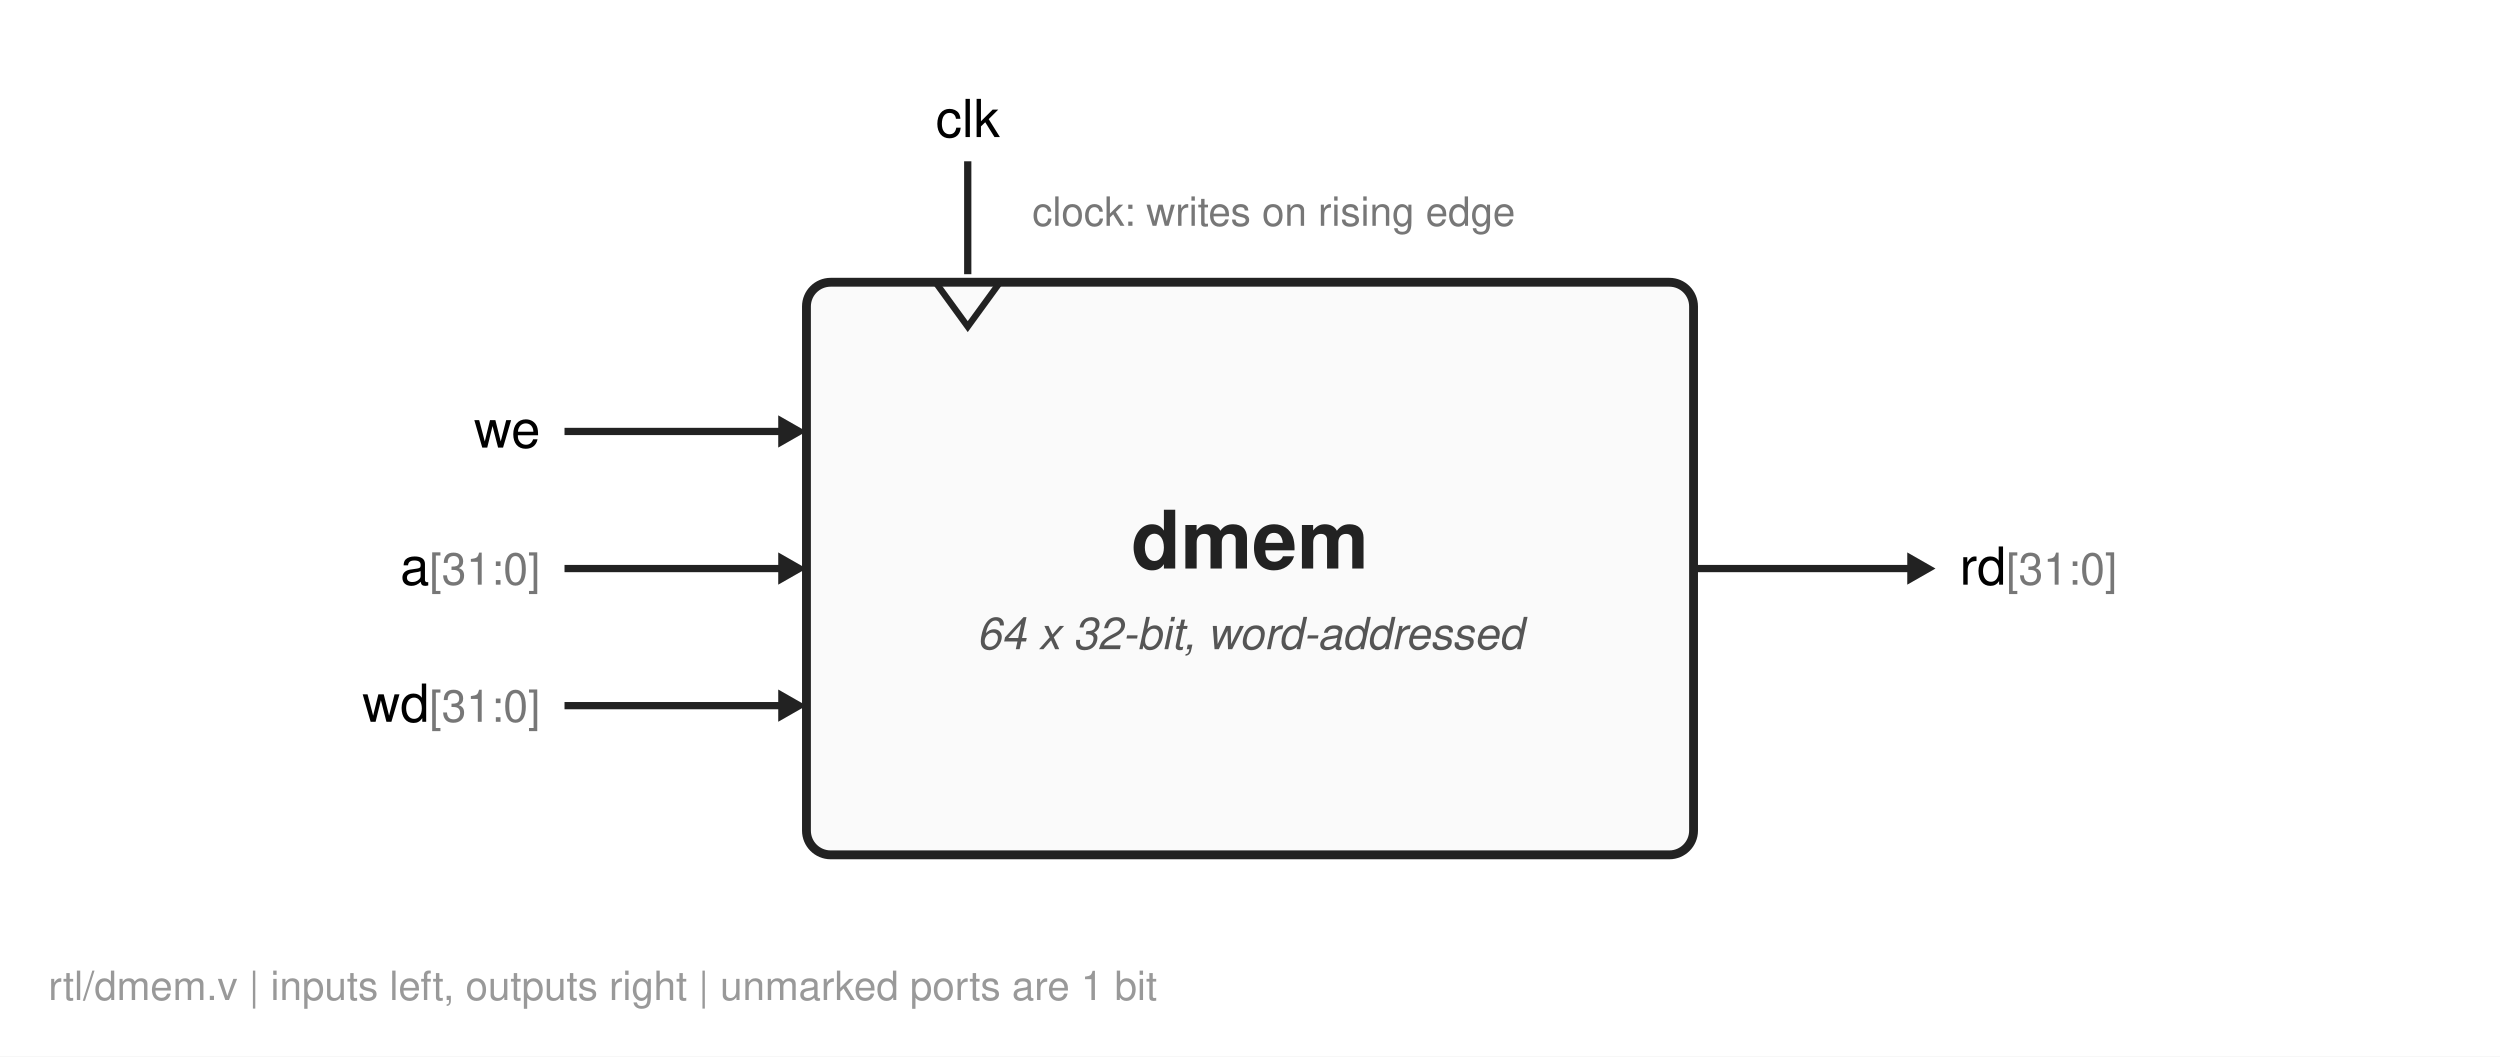
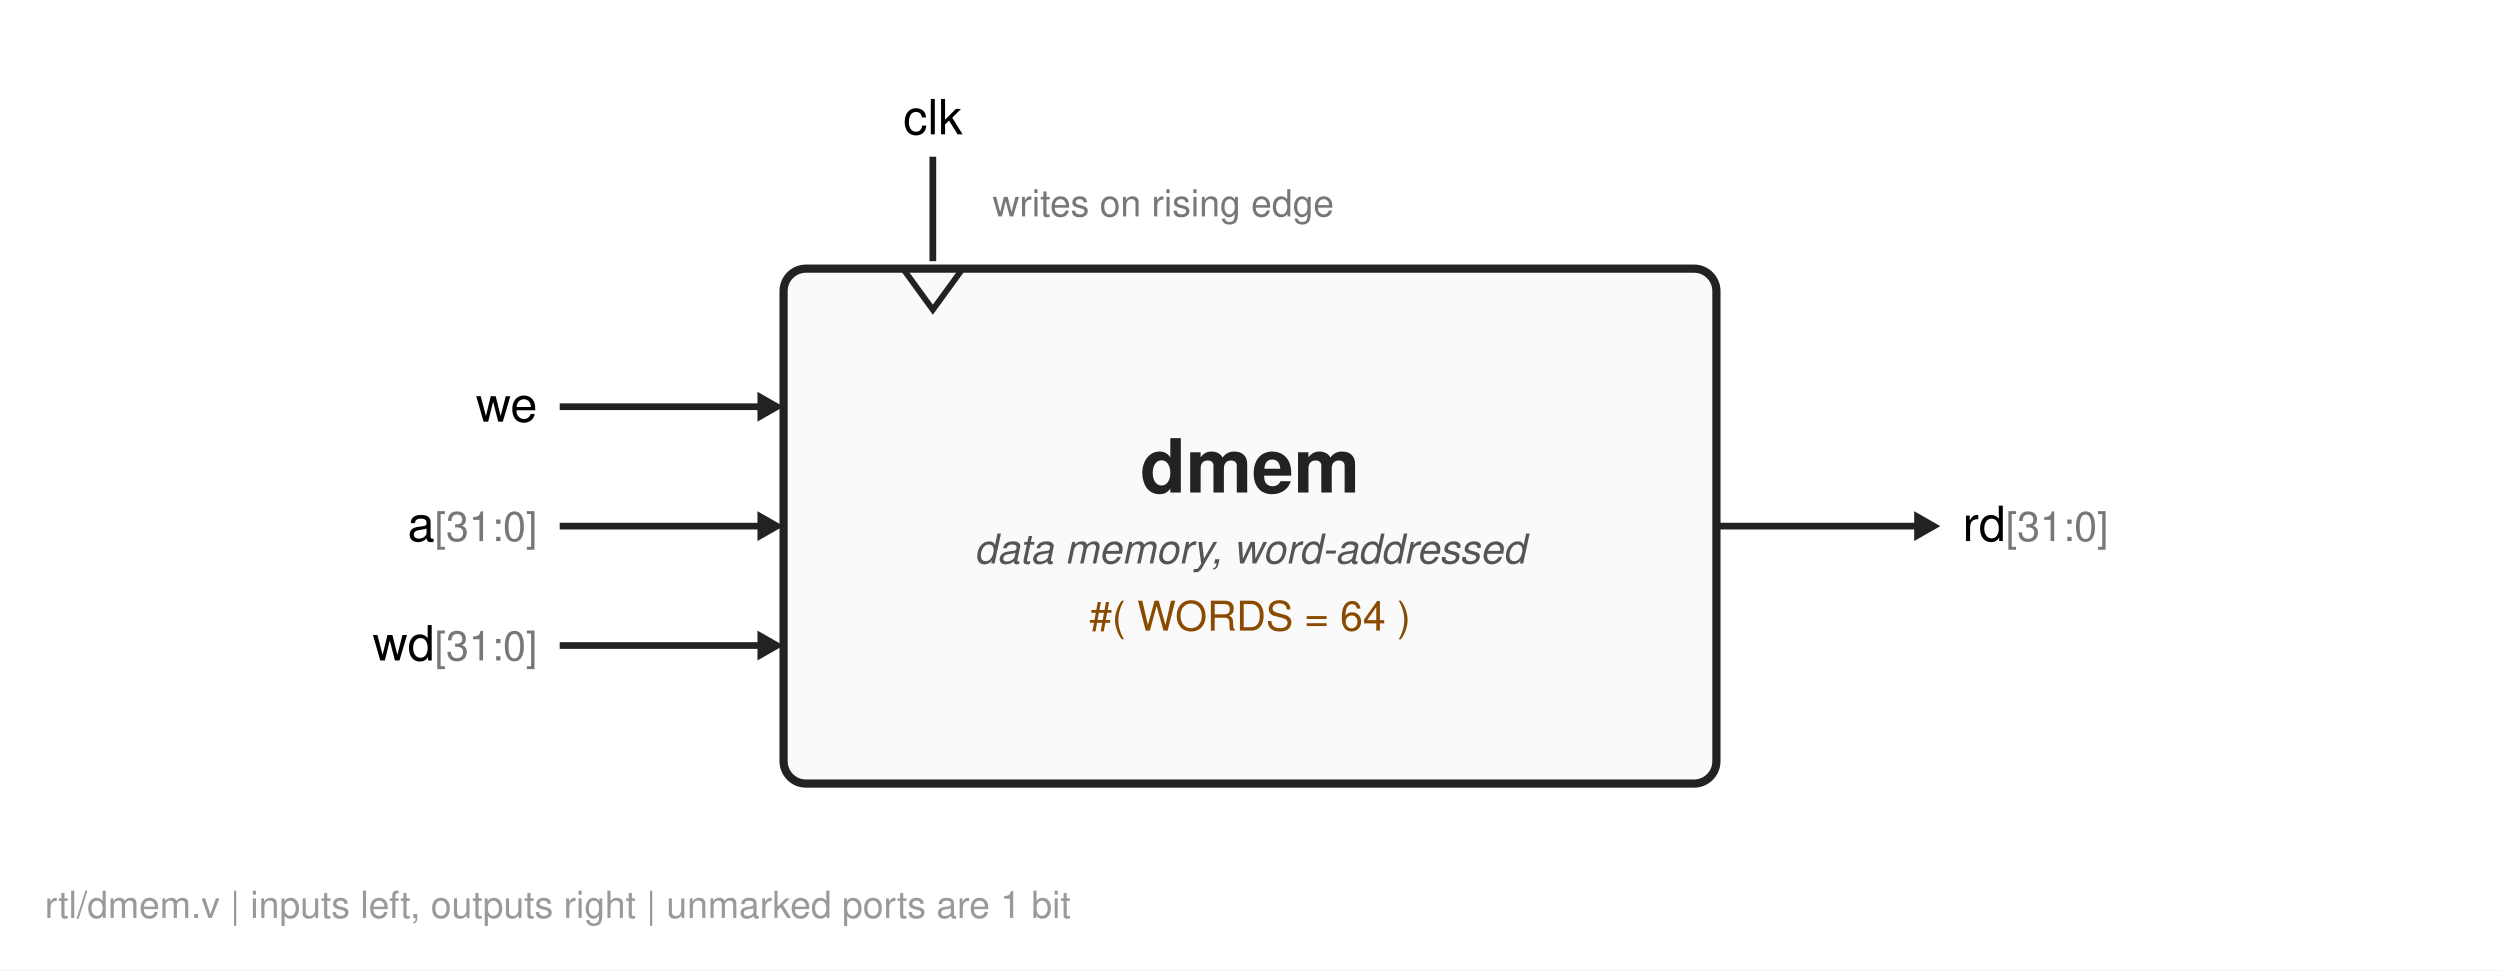
- <svg xmlns="http://www.w3.org/2000/svg" width="620" height="262" viewBox="0 0 620 262" font-family="Helvetica, Arial, sans-serif">
-   <rect width="620" height="262" fill="white" />
-   <rect x="200" y="70" width="220" height="142" rx="6" fill="#fafafa" stroke="#222" stroke-width="2.2" />
-   <text x="310.0" y="141.0" font-size="20" font-weight="700" text-anchor="middle" fill="#222">dmem</text>
-   <text x="310.0" y="161.0" font-size="11" font-style="italic" text-anchor="middle" fill="#555">64 x 32-bit, word-addressed</text>
-   <line x1="140" y1="107.0" x2="194" y2="107.0" stroke="#222" stroke-width="1.8" />
-   <polygon points="200,107.0 193,103.0 193,111.0" fill="#222" />
-   <text x="134" y="111.0" font-size="13" text-anchor="end">we<tspan fill="#777" font-size="11" />
+ <svg xmlns="http://www.w3.org/2000/svg" width="670" height="260" viewBox="0 0 670 260" font-family="Helvetica, Arial, sans-serif">
+   <rect width="670" height="260" fill="white" />
+   <rect x="210" y="72" width="250" height="138" rx="6" fill="#fafafa" stroke="#222" stroke-width="2.2" />
+   <text x="335.0" y="132.0" font-size="20" font-weight="700" text-anchor="middle" fill="#222">dmem</text>
+   <text x="335.0" y="151.0" font-size="11" font-style="italic" text-anchor="middle" fill="#555">data memory, word-addressed</text>
+   <text x="335.0" y="169.0" font-size="11" text-anchor="middle" fill="#8a4b00">#( WORDS = 64 )</text>
+   <line x1="150" y1="109.0" x2="204" y2="109.0" stroke="#222" stroke-width="1.8" />
+   <polygon points="210,109.0 203,105.0 203,113.0" fill="#222" />
+   <text x="144" y="113.0" font-size="13" text-anchor="end">we<tspan fill="#777" font-size="11" />
  </text>
-   <line x1="140" y1="141.0" x2="194" y2="141.0" stroke="#222" stroke-width="1.8" />
-   <polygon points="200,141.0 193,137.0 193,145.0" fill="#222" />
-   <text x="134" y="145.0" font-size="13" text-anchor="end">a<tspan fill="#777" font-size="11"> [31:0]</tspan>
+   <line x1="150" y1="141.0" x2="204" y2="141.0" stroke="#222" stroke-width="1.8" />
+   <polygon points="210,141.0 203,137.0 203,145.0" fill="#222" />
+   <text x="144" y="145.0" font-size="13" text-anchor="end">a<tspan fill="#777" font-size="11"> [31:0]</tspan>
  </text>
-   <line x1="140" y1="175.0" x2="194" y2="175.0" stroke="#222" stroke-width="1.8" />
-   <polygon points="200,175.0 193,171.0 193,179.0" fill="#222" />
-   <text x="134" y="179.0" font-size="13" text-anchor="end">wd<tspan fill="#777" font-size="11"> [31:0]</tspan>
+   <line x1="150" y1="173.0" x2="204" y2="173.0" stroke="#222" stroke-width="1.8" />
+   <polygon points="210,173.0 203,169.0 203,177.0" fill="#222" />
+   <text x="144" y="177.0" font-size="13" text-anchor="end">wd<tspan fill="#777" font-size="11"> [31:0]</tspan>
  </text>
-   <line x1="420" y1="141.0" x2="474" y2="141.0" stroke="#222" stroke-width="1.8" />
-   <polygon points="480,141.0 473,137.0 473,145.0" fill="#222" />
-   <text x="486" y="145.0" font-size="13">rd<tspan fill="#777" font-size="11"> [31:0]</tspan>
+   <line x1="460" y1="141.0" x2="514" y2="141.0" stroke="#222" stroke-width="1.8" />
+   <polygon points="520,141.0 513,137.0 513,145.0" fill="#222" />
+   <text x="526" y="145.0" font-size="13">rd<tspan fill="#777" font-size="11"> [31:0]</tspan>
  </text>
-   <polyline points="232,70 240,81 248,70" fill="none" stroke="#222" stroke-width="1.6" />
-   <line x1="240" y1="40" x2="240" y2="68" stroke="#222" stroke-width="1.8" />
-   <text x="240" y="34" font-size="13" text-anchor="middle">clk</text>
-   <text x="256" y="56" font-size="10" fill="#777">clock: writes on rising edge</text>
-   <text x="12" y="248" font-size="10" fill="#999">rtl/dmem.v  |  inputs left, outputs right  |  unmarked ports are 1 bit</text>
+   <polyline points="242,72 250,83 258,72" fill="none" stroke="#222" stroke-width="1.6" />
+   <line x1="250" y1="42" x2="250" y2="70" stroke="#222" stroke-width="1.8" />
+   <text x="250" y="36" font-size="13" text-anchor="middle">clk</text>
+   <text x="266" y="58" font-size="10" fill="#777">writes on rising edge</text>
+   <text x="12" y="246" font-size="10" fill="#999">rtl/dmem.v  |  inputs left, outputs right  |  unmarked ports are 1 bit</text>
</svg>
